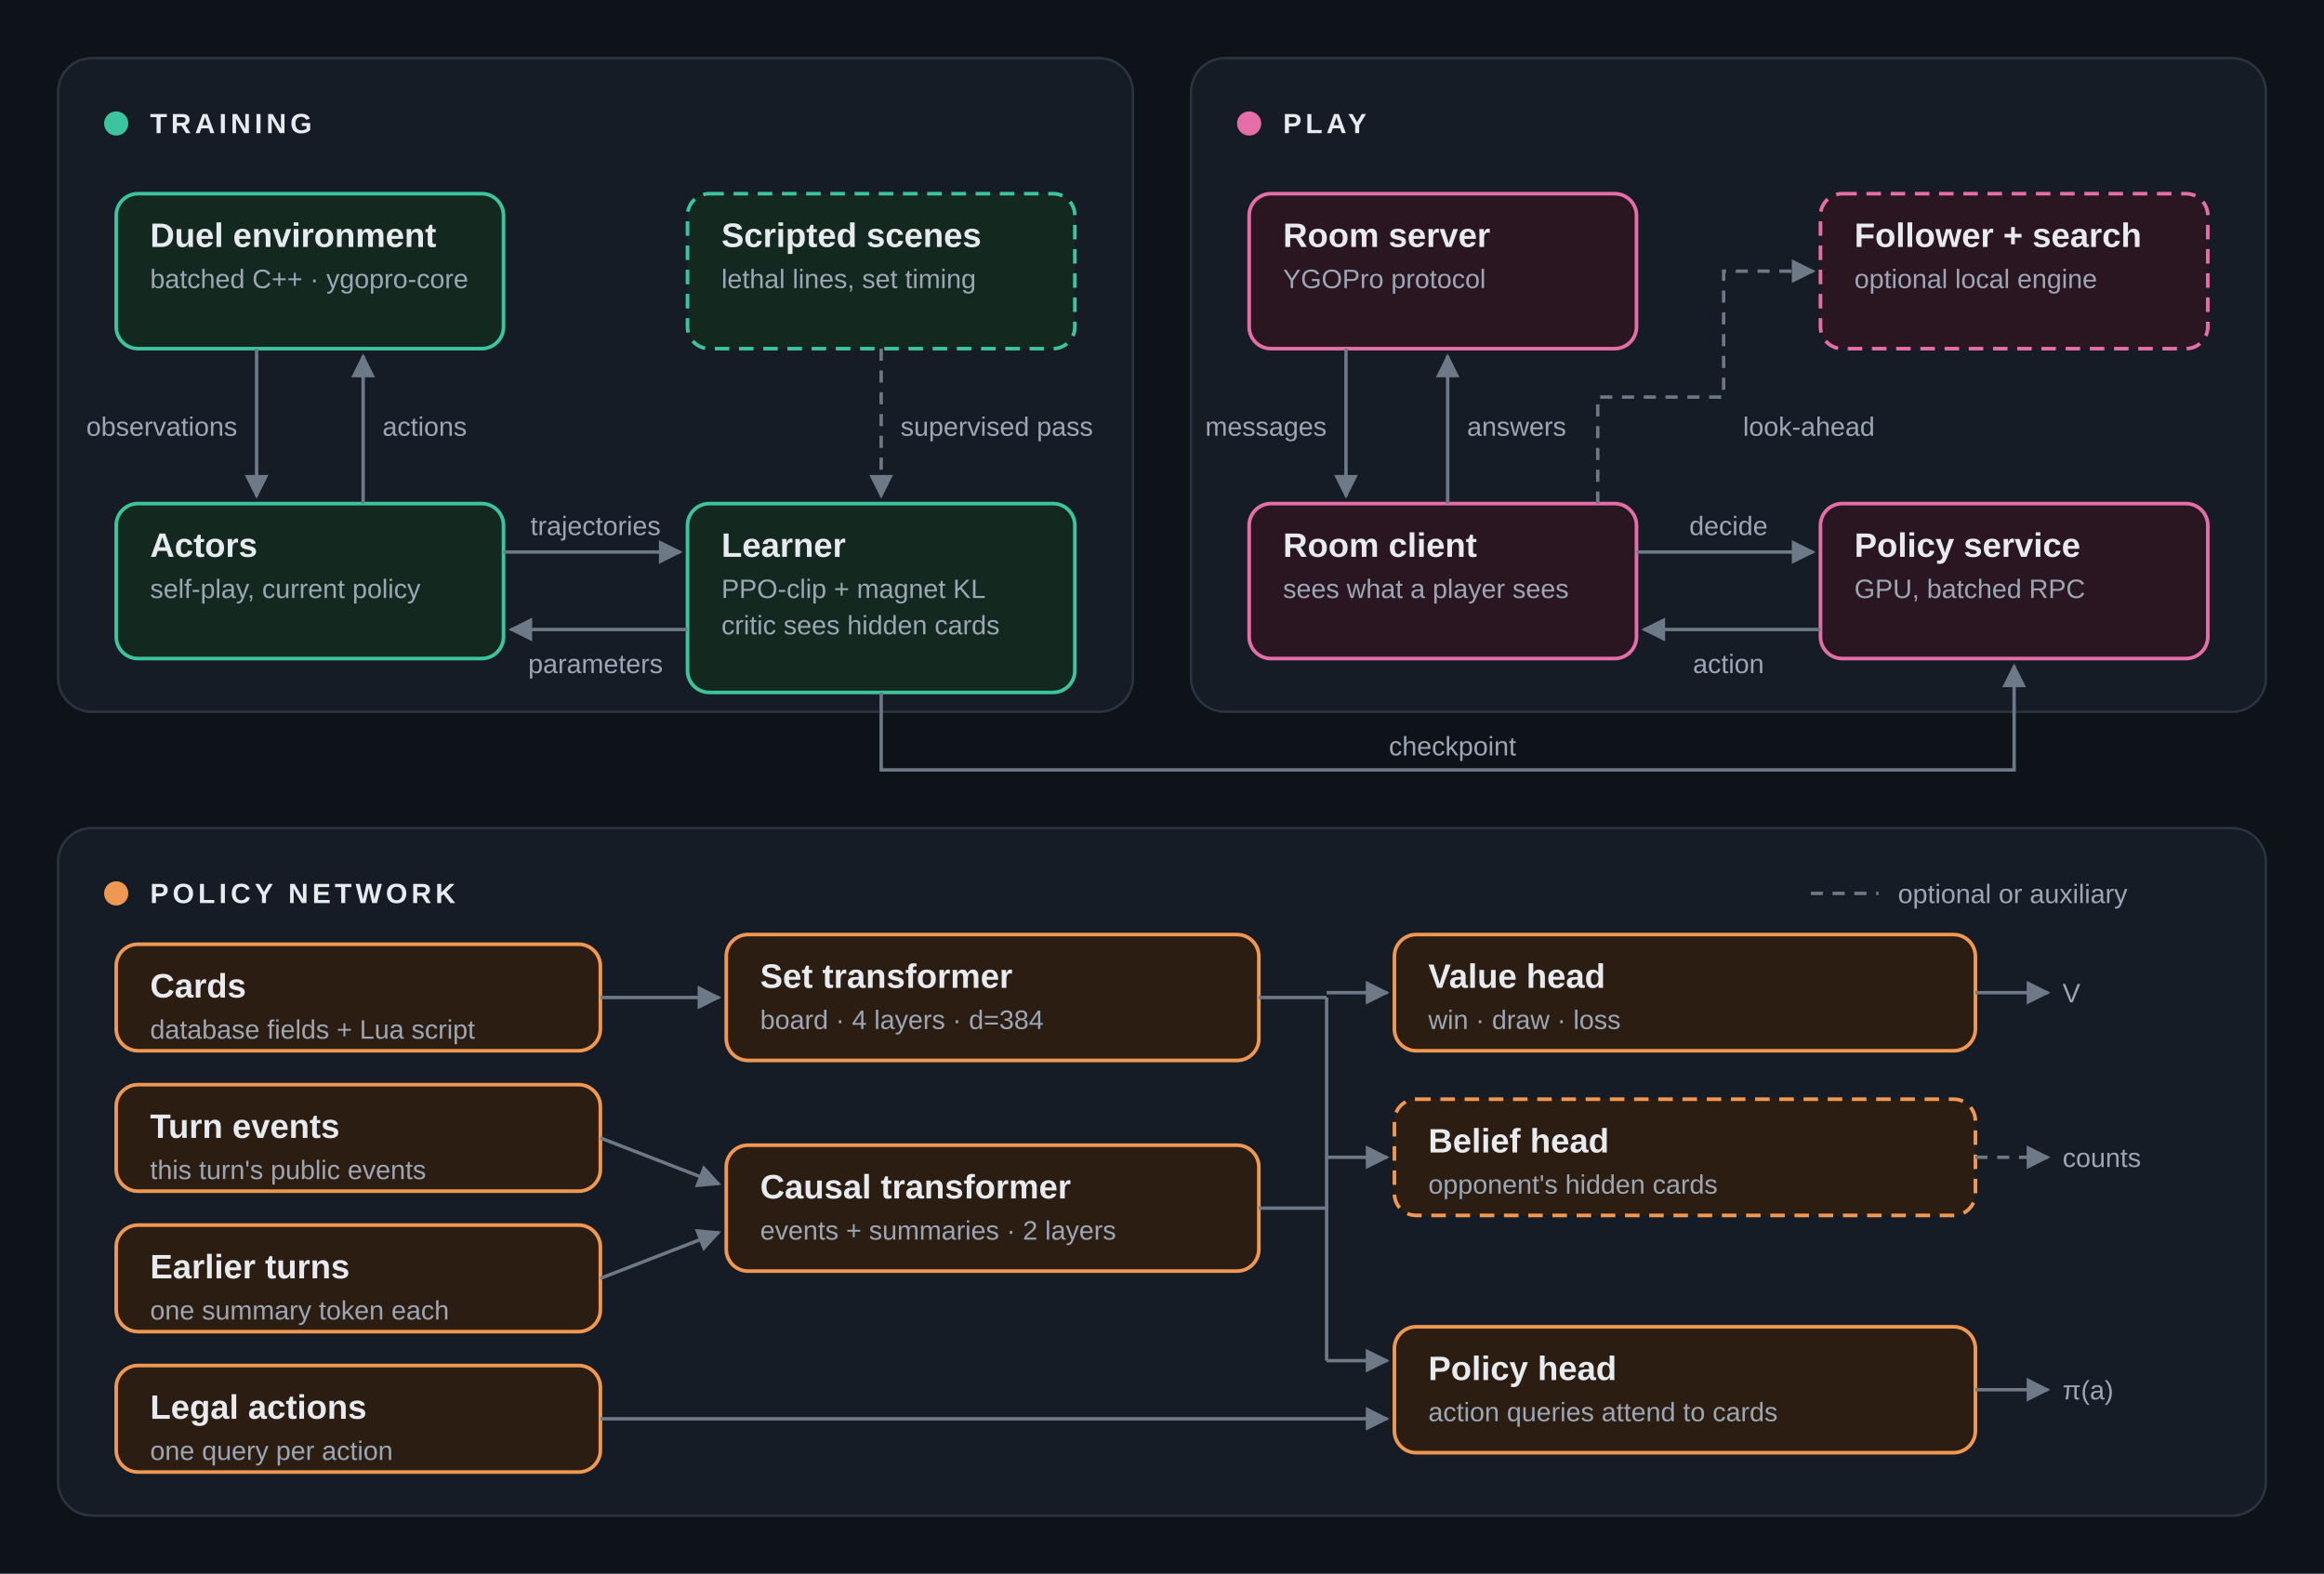
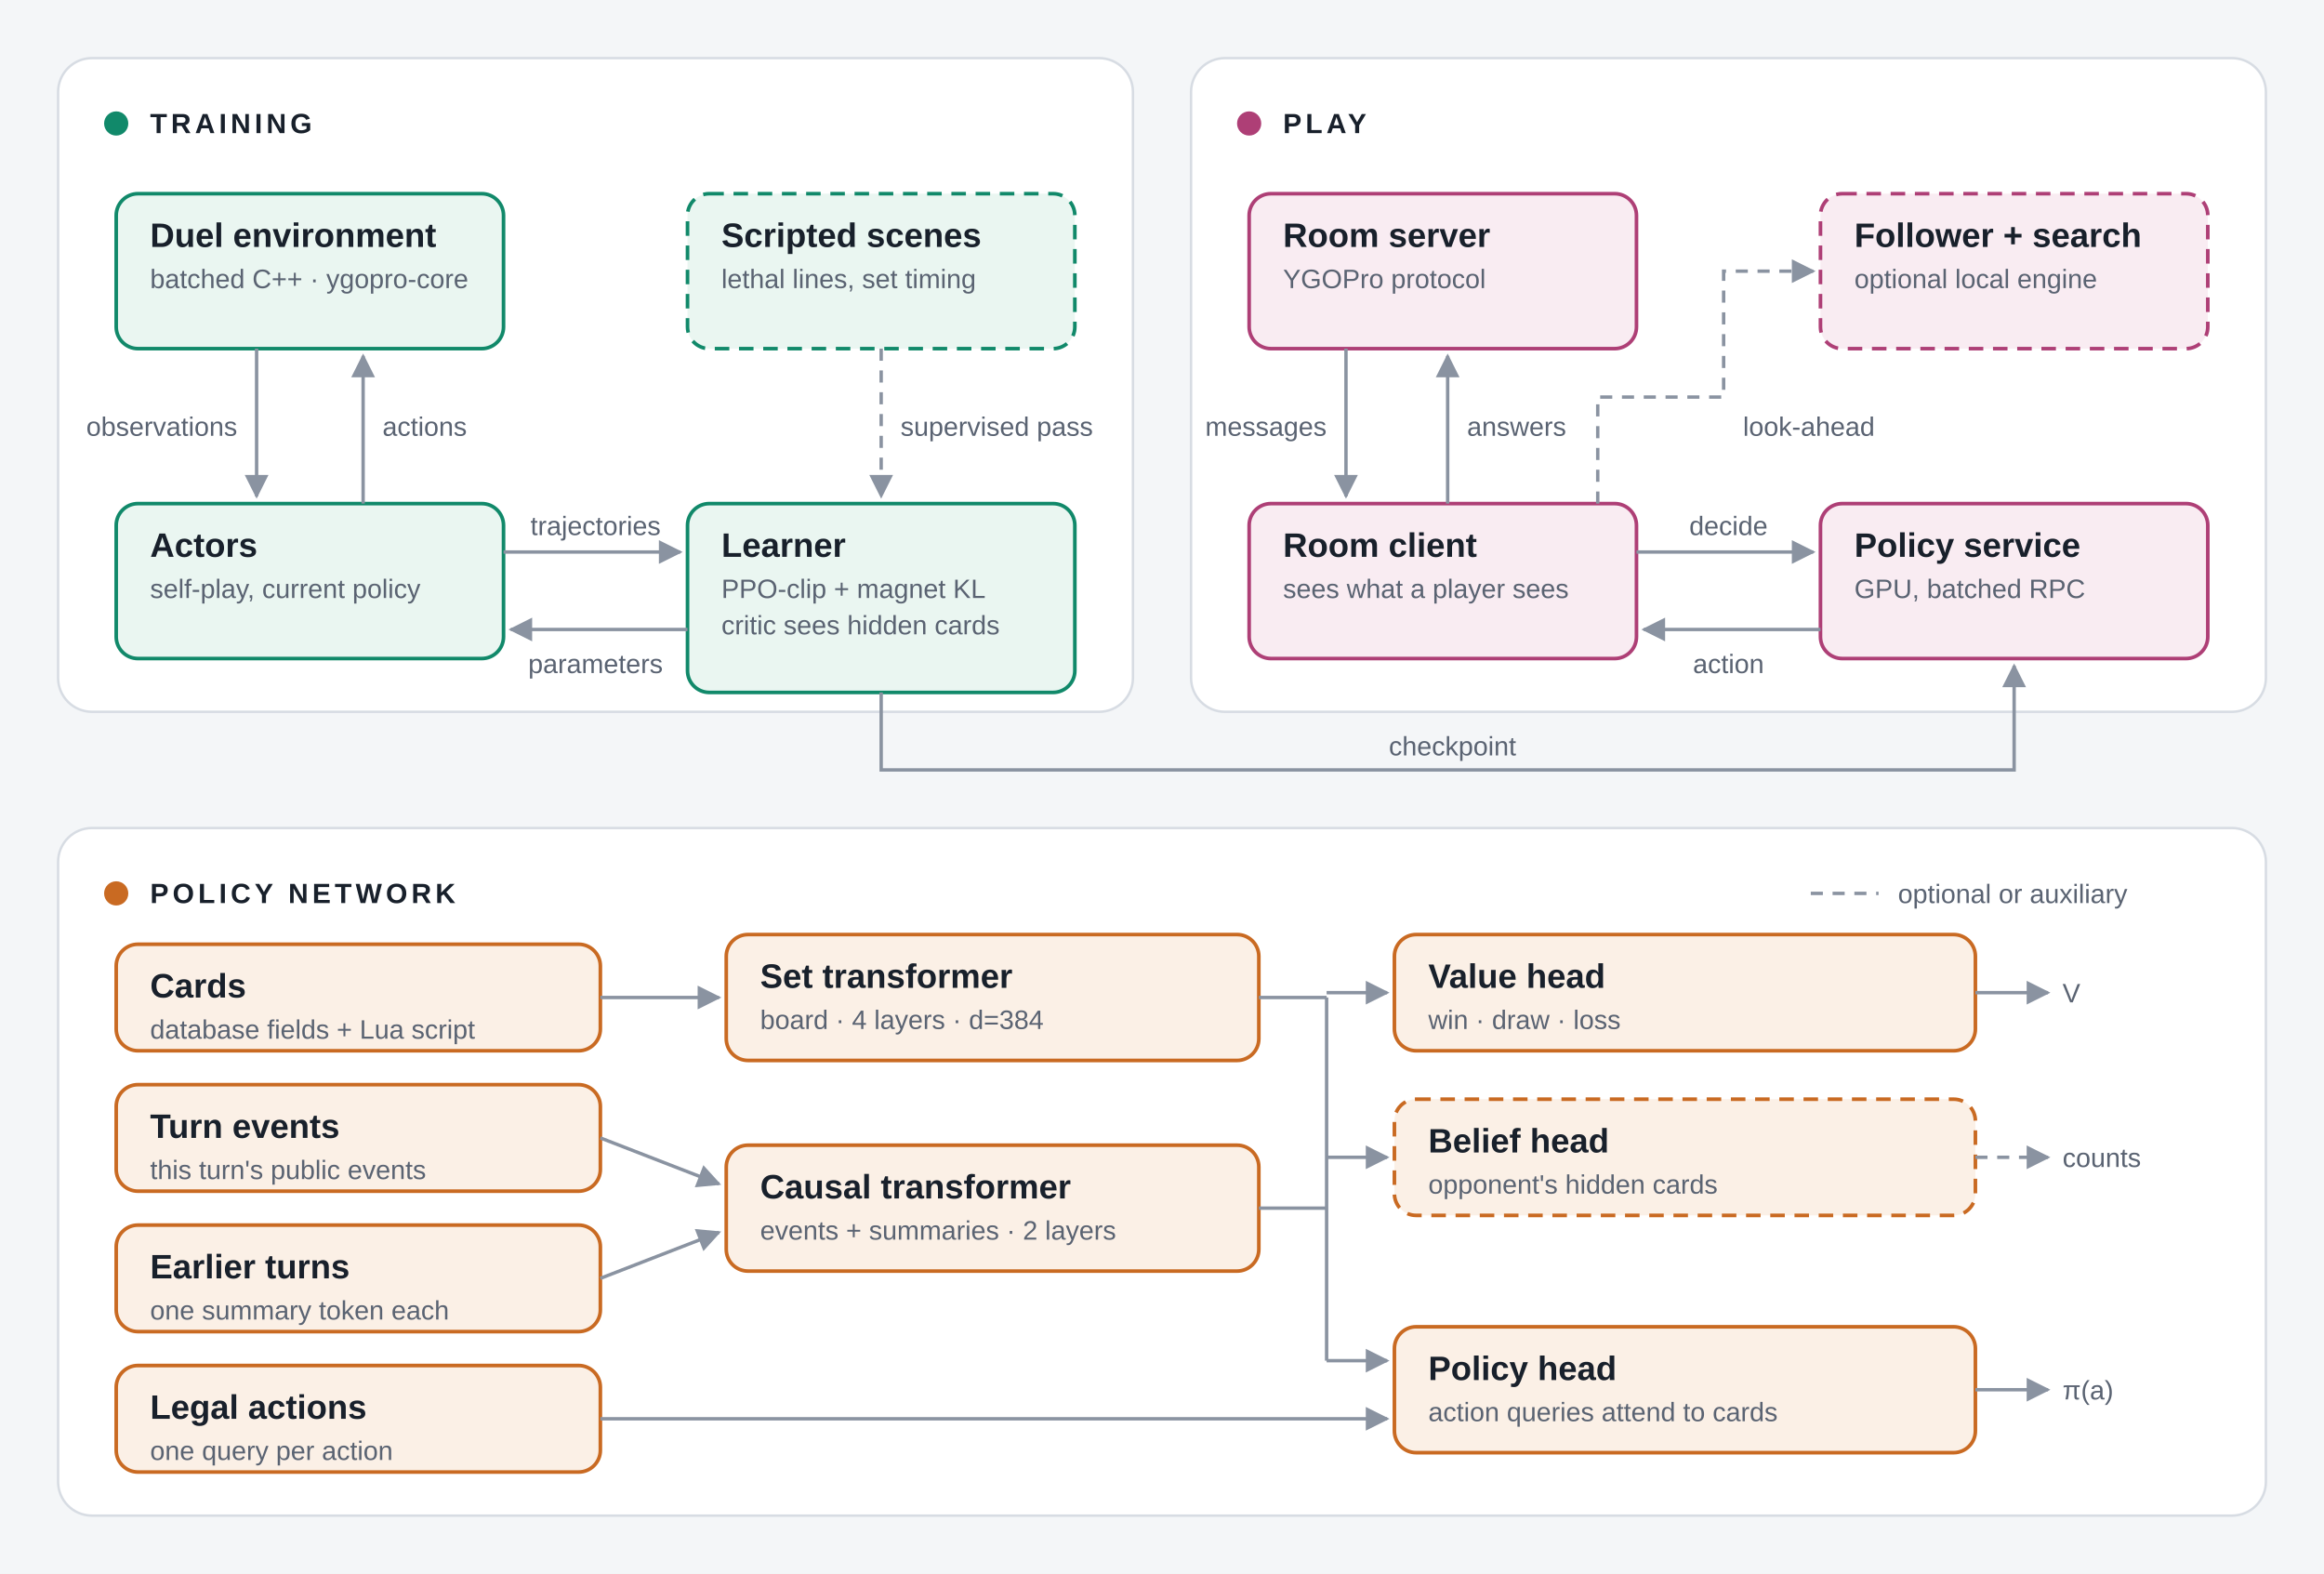
- <svg xmlns="http://www.w3.org/2000/svg" viewBox="0 24 960 650" role="img" aria-labelledby="arch-title">
-   <style>.bg{fill:#0E131A}
- .panel{fill:#151C25;stroke:#2A3441;stroke-width:1}
- .node-teal{fill:#13281F;stroke:#3CC49C;stroke-width:1.5}
- .node-mag{fill:#2A1621;stroke:#E66EA8;stroke-width:1.5}
- .node-org{fill:#2B1D12;stroke:#F09852;stroke-width:1.5}
- .dot-teal{fill:#3CC49C}
- .dot-mag{fill:#E66EA8}
- .dot-org{fill:#F09852}
+ <svg xmlns="http://www.w3.org/2000/svg" viewBox="0 24 960 650" width="960" height="650" role="img" aria-labelledby="arch-title">
+   <style>.bg{fill:#F4F6F8}
+ .panel{fill:#FFFFFF;stroke:#D7DCE3;stroke-width:1}
+ .node-teal{fill:#EAF6F1;stroke:#11896A;stroke-width:1.5}
+ .node-mag{fill:#F9ECF2;stroke:#AE3F76;stroke-width:1.5}
+ .node-org{fill:#FBF0E6;stroke:#C96A22;stroke-width:1.5}
+ .dot-teal{fill:#11896A}
+ .dot-mag{fill:#AE3F76}
+ .dot-org{fill:#C96A22}
text{font-family:-apple-system, 'Segoe UI', 'Helvetica Neue', Arial, 'Noto Sans', sans-serif}
- .hdr{fill:#E7EBF0;font-size:11.5px;font-weight:700;letter-spacing:.14em}
- .t-title{fill:#E7EBF0;font-size:14px;font-weight:650}
- .t-sub{fill:#9CA6B4;font-size:11px}
- .edge{fill:none;stroke:#6E7988;stroke-width:1.4}
- .edge-dash{fill:none;stroke:#6E7988;stroke-width:1.4;stroke-dasharray:5 4}
- .arrowhead{fill:#6E7988}
- .lbl{fill:#9CA6B4;font-size:11px}</style>
+ .hdr{fill:#18202B;font-size:11.5px;font-weight:700;letter-spacing:.14em}
+ .t-title{fill:#18202B;font-size:14px;font-weight:650}
+ .t-sub{fill:#5A6372;font-size:11px}
+ .edge{fill:none;stroke:#8A93A1;stroke-width:1.4}
+ .edge-dash{fill:none;stroke:#8A93A1;stroke-width:1.4;stroke-dasharray:5 4}
+ .arrowhead{fill:#8A93A1}
+ .lbl{fill:#5A6372;font-size:11px}</style>
  <defs>
    <marker id="arw" viewBox="0 0 10 10" refX="9" refY="5" markerWidth="7" markerHeight="7" orient="auto-start-reverse">
      <path class="arrowhead" d="M0,0 L10,5 L0,10 z" />
    </marker>
  </defs>
  <rect class="bg" x="0" y="24" width="960" height="650" />
  <rect class="panel" x="24" y="48" width="444" height="270" rx="14" />
  <circle class="dot-teal" cx="48" cy="75" r="5" />
  <text class="hdr" x="62" y="79">TRAINING</text>
  <rect class="panel" x="492" y="48" width="444" height="270" rx="14" />
  <circle class="dot-mag" cx="516" cy="75" r="5" />
  <text class="hdr" x="530" y="79">PLAY</text>
  <rect class="node-teal" x="48" y="104" width="160" height="64" rx="9" />
  <text class="t-title" x="62" y="126">Duel environment</text>
  <text class="t-sub" x="62" y="143">batched C++ · ygopro-core</text>
  <rect class="node-teal" x="284" y="104" width="160" height="64" rx="9" stroke-dasharray="6 4" />
  <text class="t-title" x="298" y="126">Scripted scenes</text>
  <text class="t-sub" x="298" y="143">lethal lines, set timing</text>
  <rect class="node-teal" x="48" y="232" width="160" height="64" rx="9" />
  <text class="t-title" x="62" y="254">Actors</text>
  <text class="t-sub" x="62" y="271">self-play, current policy</text>
  <rect class="node-teal" x="284" y="232" width="160" height="78" rx="9" />
  <text class="t-title" x="298" y="254">Learner</text>
  <text class="t-sub" x="298" y="271">PPO-clip + magnet KL</text>
  <text class="t-sub" x="298" y="286">critic sees hidden cards</text>
  <path class="edge" d="M106,168 L106,229" marker-end="url(#arw)" />
  <text class="lbl" x="98" y="204" text-anchor="end">observations</text>
  <path class="edge" d="M150,232 L150,171" marker-end="url(#arw)" />
  <text class="lbl" x="158" y="204" text-anchor="start">actions</text>
  <path class="edge-dash" d="M364,168 L364,229" marker-end="url(#arw)" />
  <text class="lbl" x="372" y="204" text-anchor="start">supervised pass</text>
  <path class="edge" d="M208,252 L281,252" marker-end="url(#arw)" />
  <text class="lbl" x="246" y="245" text-anchor="middle">trajectories</text>
  <path class="edge" d="M284,284 L211,284" marker-end="url(#arw)" />
  <text class="lbl" x="246" y="302" text-anchor="middle">parameters</text>
  <rect class="node-mag" x="516" y="104" width="160" height="64" rx="9" />
  <text class="t-title" x="530" y="126">Room server</text>
  <text class="t-sub" x="530" y="143">YGOPro protocol</text>
  <rect class="node-mag" x="752" y="104" width="160" height="64" rx="9" stroke-dasharray="6 4" />
  <text class="t-title" x="766" y="126">Follower + search</text>
  <text class="t-sub" x="766" y="143">optional local engine</text>
  <rect class="node-mag" x="516" y="232" width="160" height="64" rx="9" />
  <text class="t-title" x="530" y="254">Room client</text>
  <text class="t-sub" x="530" y="271">sees what a player sees</text>
  <rect class="node-mag" x="752" y="232" width="160" height="64" rx="9" />
  <text class="t-title" x="766" y="254">Policy service</text>
  <text class="t-sub" x="766" y="271">GPU, batched RPC</text>
  <path class="edge" d="M556,168 L556,229" marker-end="url(#arw)" />
  <text class="lbl" x="548" y="204" text-anchor="end">messages</text>
  <path class="edge" d="M598,232 L598,171" marker-end="url(#arw)" />
  <text class="lbl" x="606" y="204" text-anchor="start">answers</text>
  <path class="edge" d="M676,252 L749,252" marker-end="url(#arw)" />
  <text class="lbl" x="714" y="245" text-anchor="middle">decide</text>
  <path class="edge" d="M752,284 L679,284" marker-end="url(#arw)" />
  <text class="lbl" x="714" y="302" text-anchor="middle">action</text>
  <path class="edge-dash" d="M660,232 L660,188 L712,188 L712,136 L749,136" marker-end="url(#arw)" />
  <text class="lbl" x="720" y="204" text-anchor="start">look-ahead</text>
  <path class="edge" d="M364,310 L364,342 L832,342 L832,299" marker-end="url(#arw)" />
  <text class="lbl" x="600" y="336" text-anchor="middle">checkpoint</text>
  <rect class="panel" x="24" y="366" width="912" height="284" rx="14" />
  <circle class="dot-org" cx="48" cy="393" r="5" />
  <text class="hdr" x="62" y="397">POLICY NETWORK</text>
  <path class="edge-dash" d="M748,393 L776,393" />
  <text class="lbl" x="784" y="397" text-anchor="start">optional or auxiliary</text>
  <rect class="node-org" x="48" y="414" width="200" height="44" rx="9" />
  <text class="t-title" x="62" y="436">Cards</text>
  <text class="t-sub" x="62" y="453">database fields + Lua script</text>
  <rect class="node-org" x="48" y="472" width="200" height="44" rx="9" />
  <text class="t-title" x="62" y="494">Turn events</text>
  <text class="t-sub" x="62" y="511">this turn's public events</text>
  <rect class="node-org" x="48" y="530" width="200" height="44" rx="9" />
  <text class="t-title" x="62" y="552">Earlier turns</text>
  <text class="t-sub" x="62" y="569">one summary token each</text>
  <rect class="node-org" x="48" y="588" width="200" height="44" rx="9" />
  <text class="t-title" x="62" y="610">Legal actions</text>
  <text class="t-sub" x="62" y="627">one query per action</text>
  <rect class="node-org" x="300" y="410" width="220" height="52" rx="9" />
  <text class="t-title" x="314" y="432">Set transformer</text>
  <text class="t-sub" x="314" y="449">board · 4 layers · d=384</text>
  <rect class="node-org" x="300" y="497" width="220" height="52" rx="9" />
  <text class="t-title" x="314" y="519">Causal transformer</text>
  <text class="t-sub" x="314" y="536">events + summaries · 2 layers</text>
  <path class="edge" d="M248,436 L297,436" marker-end="url(#arw)" />
  <path class="edge" d="M248,494 L297,513" marker-end="url(#arw)" />
  <path class="edge" d="M248,552 L297,533" marker-end="url(#arw)" />
  <path class="edge" d="M520,436 L548,436" />
  <path class="edge" d="M520,523 L548,523" />
  <path class="edge" d="M548,436 L548,586" />
  <rect class="node-org" x="576" y="410" width="240" height="48" rx="9" />
  <text class="t-title" x="590" y="432">Value head</text>
  <text class="t-sub" x="590" y="449">win · draw · loss</text>
  <rect class="node-org" x="576" y="478" width="240" height="48" rx="9" stroke-dasharray="6 4" />
  <text class="t-title" x="590" y="500">Belief head</text>
  <text class="t-sub" x="590" y="517">opponent's hidden cards</text>
  <rect class="node-org" x="576" y="572" width="240" height="52" rx="9" />
  <text class="t-title" x="590" y="594">Policy head</text>
  <text class="t-sub" x="590" y="611">action queries attend to cards</text>
  <path class="edge" d="M548,434 L573,434" marker-end="url(#arw)" />
  <path class="edge" d="M548,502 L573,502" marker-end="url(#arw)" />
  <path class="edge" d="M548,586 L573,586" marker-end="url(#arw)" />
  <path class="edge" d="M248,610 L573,610" marker-end="url(#arw)" />
  <path class="edge" d="M816,434 L846,434" marker-end="url(#arw)" />
  <text class="lbl" x="852" y="438" text-anchor="start">V</text>
  <path class="edge-dash" d="M816,502 L846,502" marker-end="url(#arw)" />
  <text class="lbl" x="852" y="506" text-anchor="start">counts</text>
  <path class="edge" d="M816,598 L846,598" marker-end="url(#arw)" />
  <text class="lbl" x="852" y="602" text-anchor="start">π(a)</text>
</svg>
